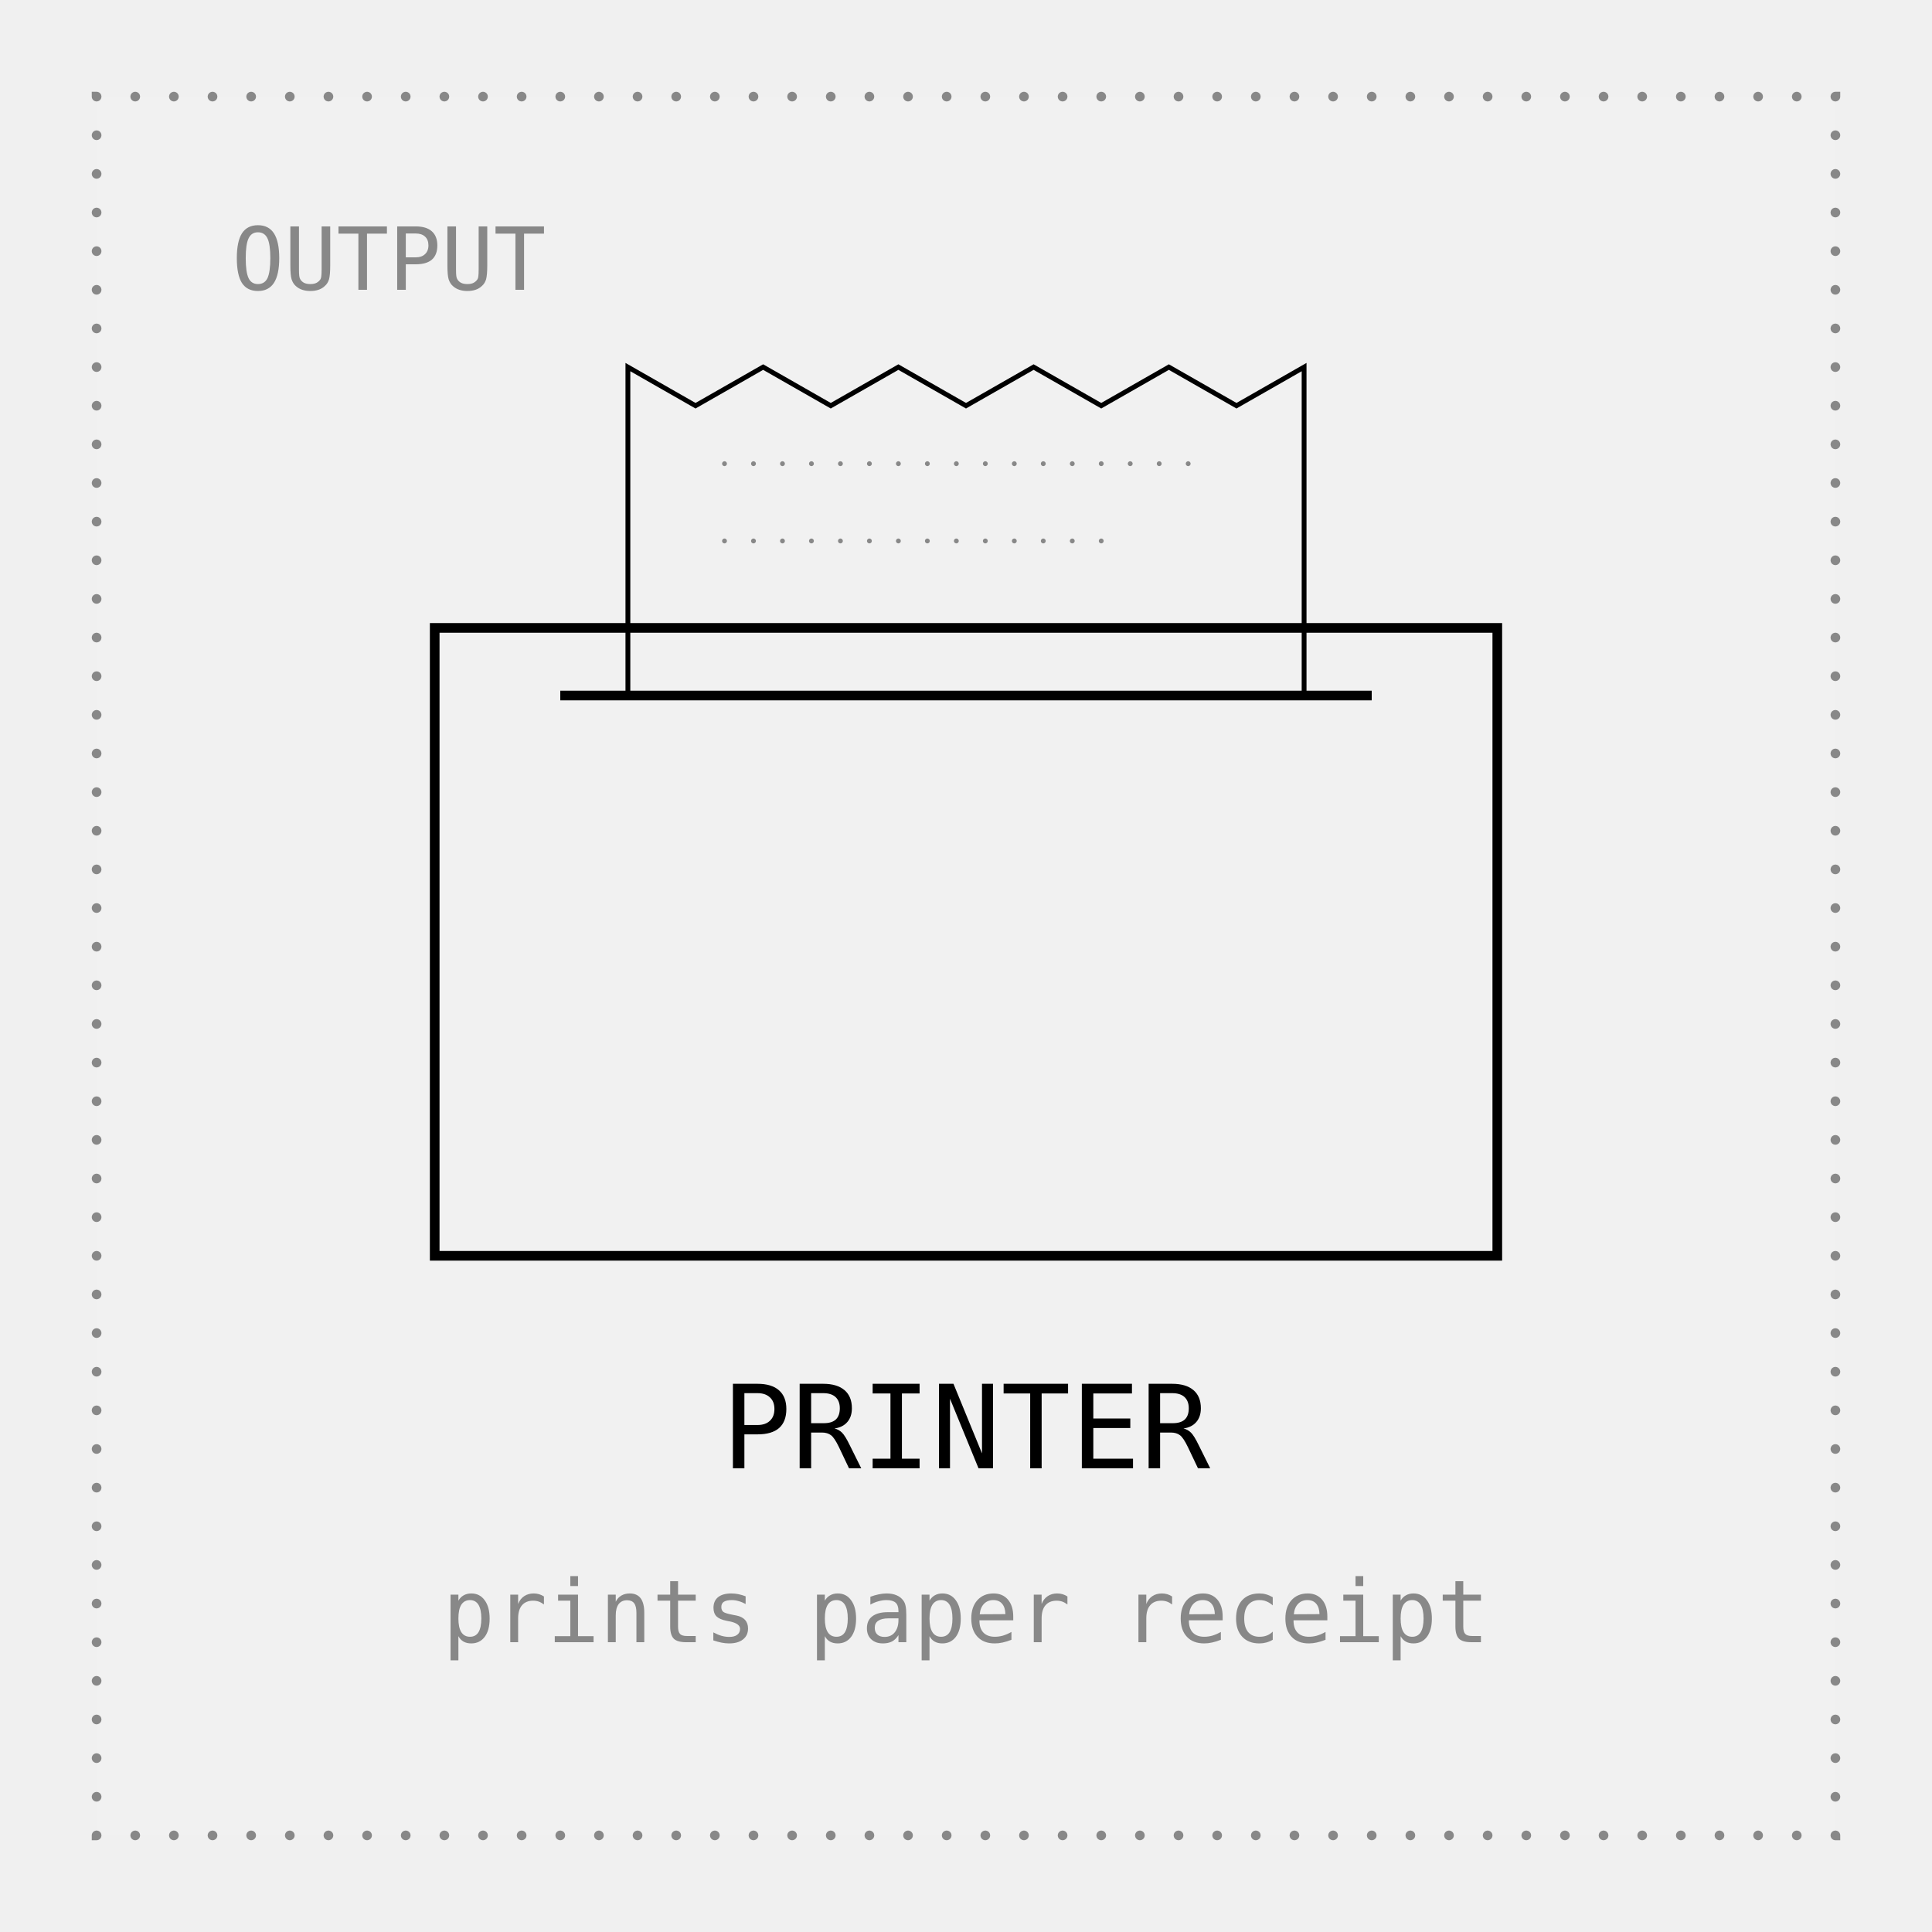
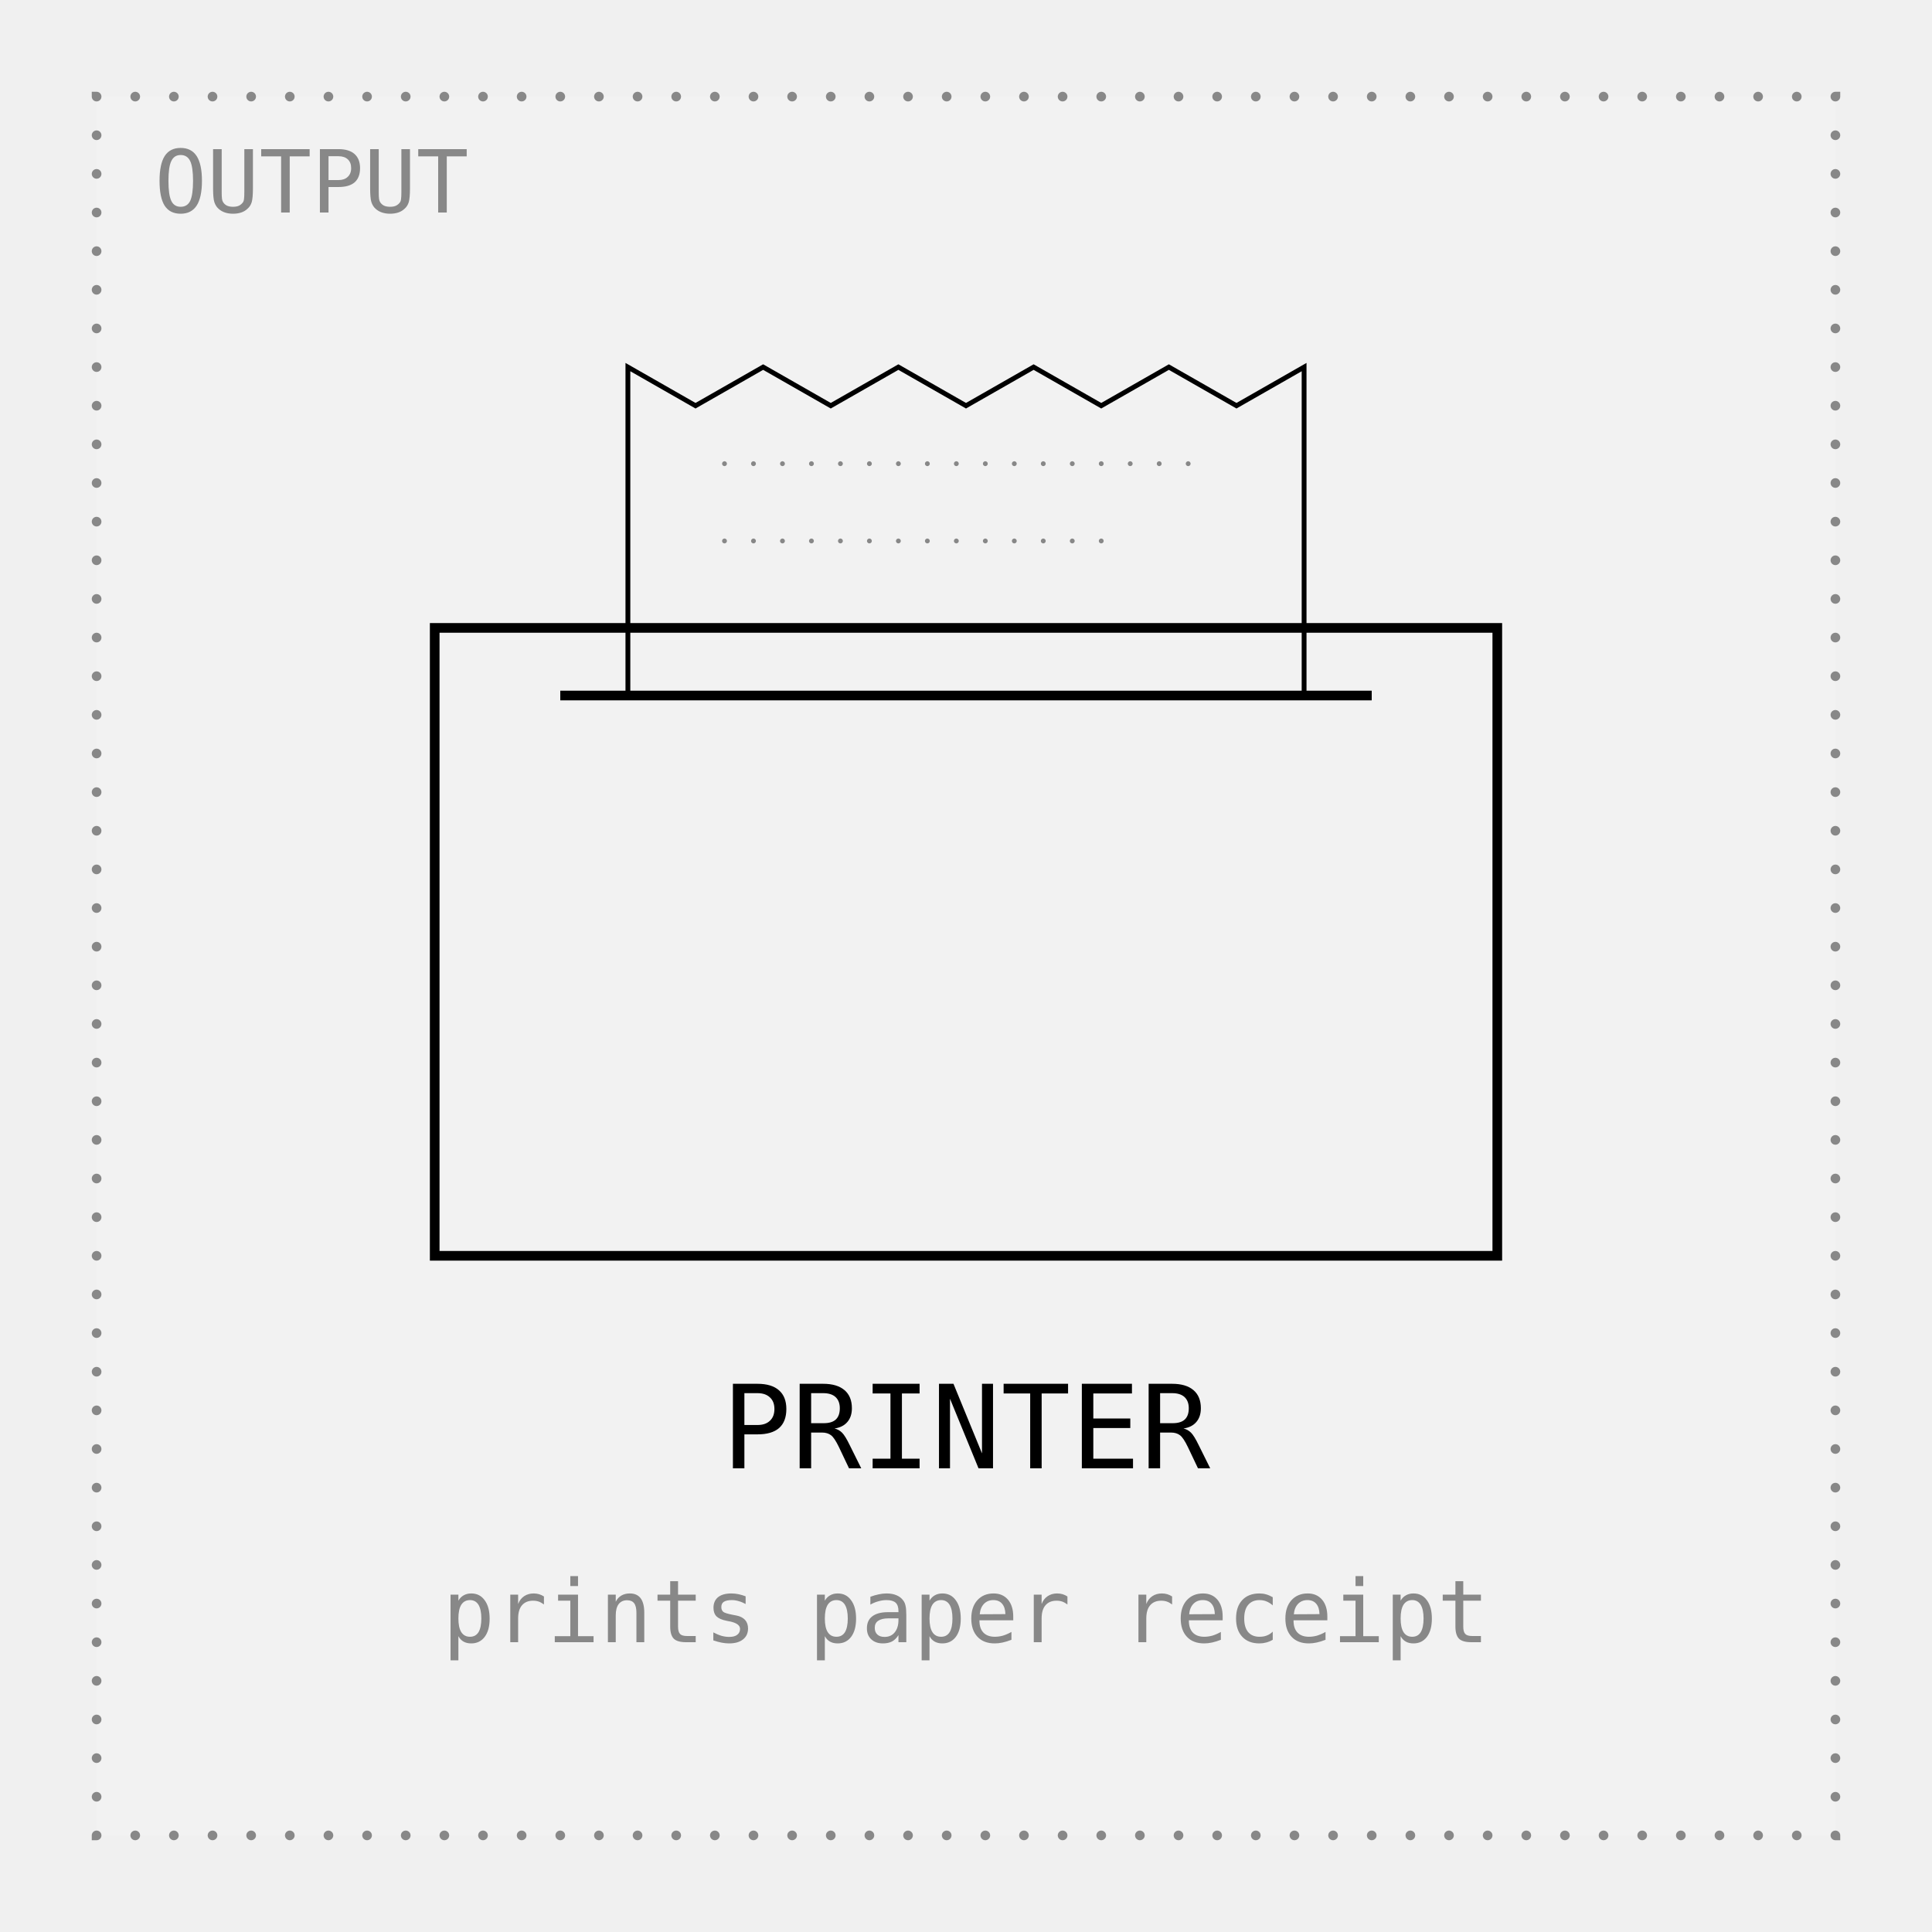
- <svg xmlns="http://www.w3.org/2000/svg" viewBox="0 0 200 200" width="100%" height="100%">
-   <rect x="10" y="10" width="180" height="180" fill="#ffffff" fill-opacity="0.10" stroke="#888888" stroke-width="1" stroke-dasharray="0, 4" stroke-linecap="round" />
-   <text x="24" y="30" font-family="Andale Mono, monospace" font-size="9" fill="#888888">OUTPUT</text>
+ <svg xmlns="http://www.w3.org/2000/svg" viewBox="0 0 200 200" width="200" height="200">
+   <rect x="10" y="10" width="180" height="180" fill="#ffffff" fill-opacity="0.15" stroke="#888888" stroke-width="1" stroke-dasharray="0, 4" stroke-linecap="round" />
+   <text x="16" y="22" font-family="Andale Mono, monospace" font-size="9" fill="#888888">OUTPUT</text>
  <rect x="45" y="65" width="110" height="65" fill="none" stroke="#000000" stroke-width="1" />
  <line x1="58" y1="72" x2="142" y2="72" stroke="#000000" stroke-width="1" />
  <polygon points="65,72 135,72 135,38 128,42 121,38 114,42 107,38 100,42 93,38 86,42 79,38 72,42 65,38" fill="none" stroke="#000000" stroke-width="0.5" />
  <line x1="75" y1="48" x2="125" y2="48" stroke="#888888" stroke-width="0.5" stroke-dasharray="0, 3" stroke-linecap="round" />
  <line x1="75" y1="56" x2="115" y2="56" stroke="#888888" stroke-width="0.5" stroke-dasharray="0, 3" stroke-linecap="round" />
  <text x="100" y="152" font-family="Andale Mono, monospace" font-size="12" fill="#000000" text-anchor="middle">PRINTER</text>
  <text x="100" y="170" font-family="Andale Mono, monospace" font-size="9" fill="#888888" text-anchor="middle">prints paper receipt</text>
</svg>
